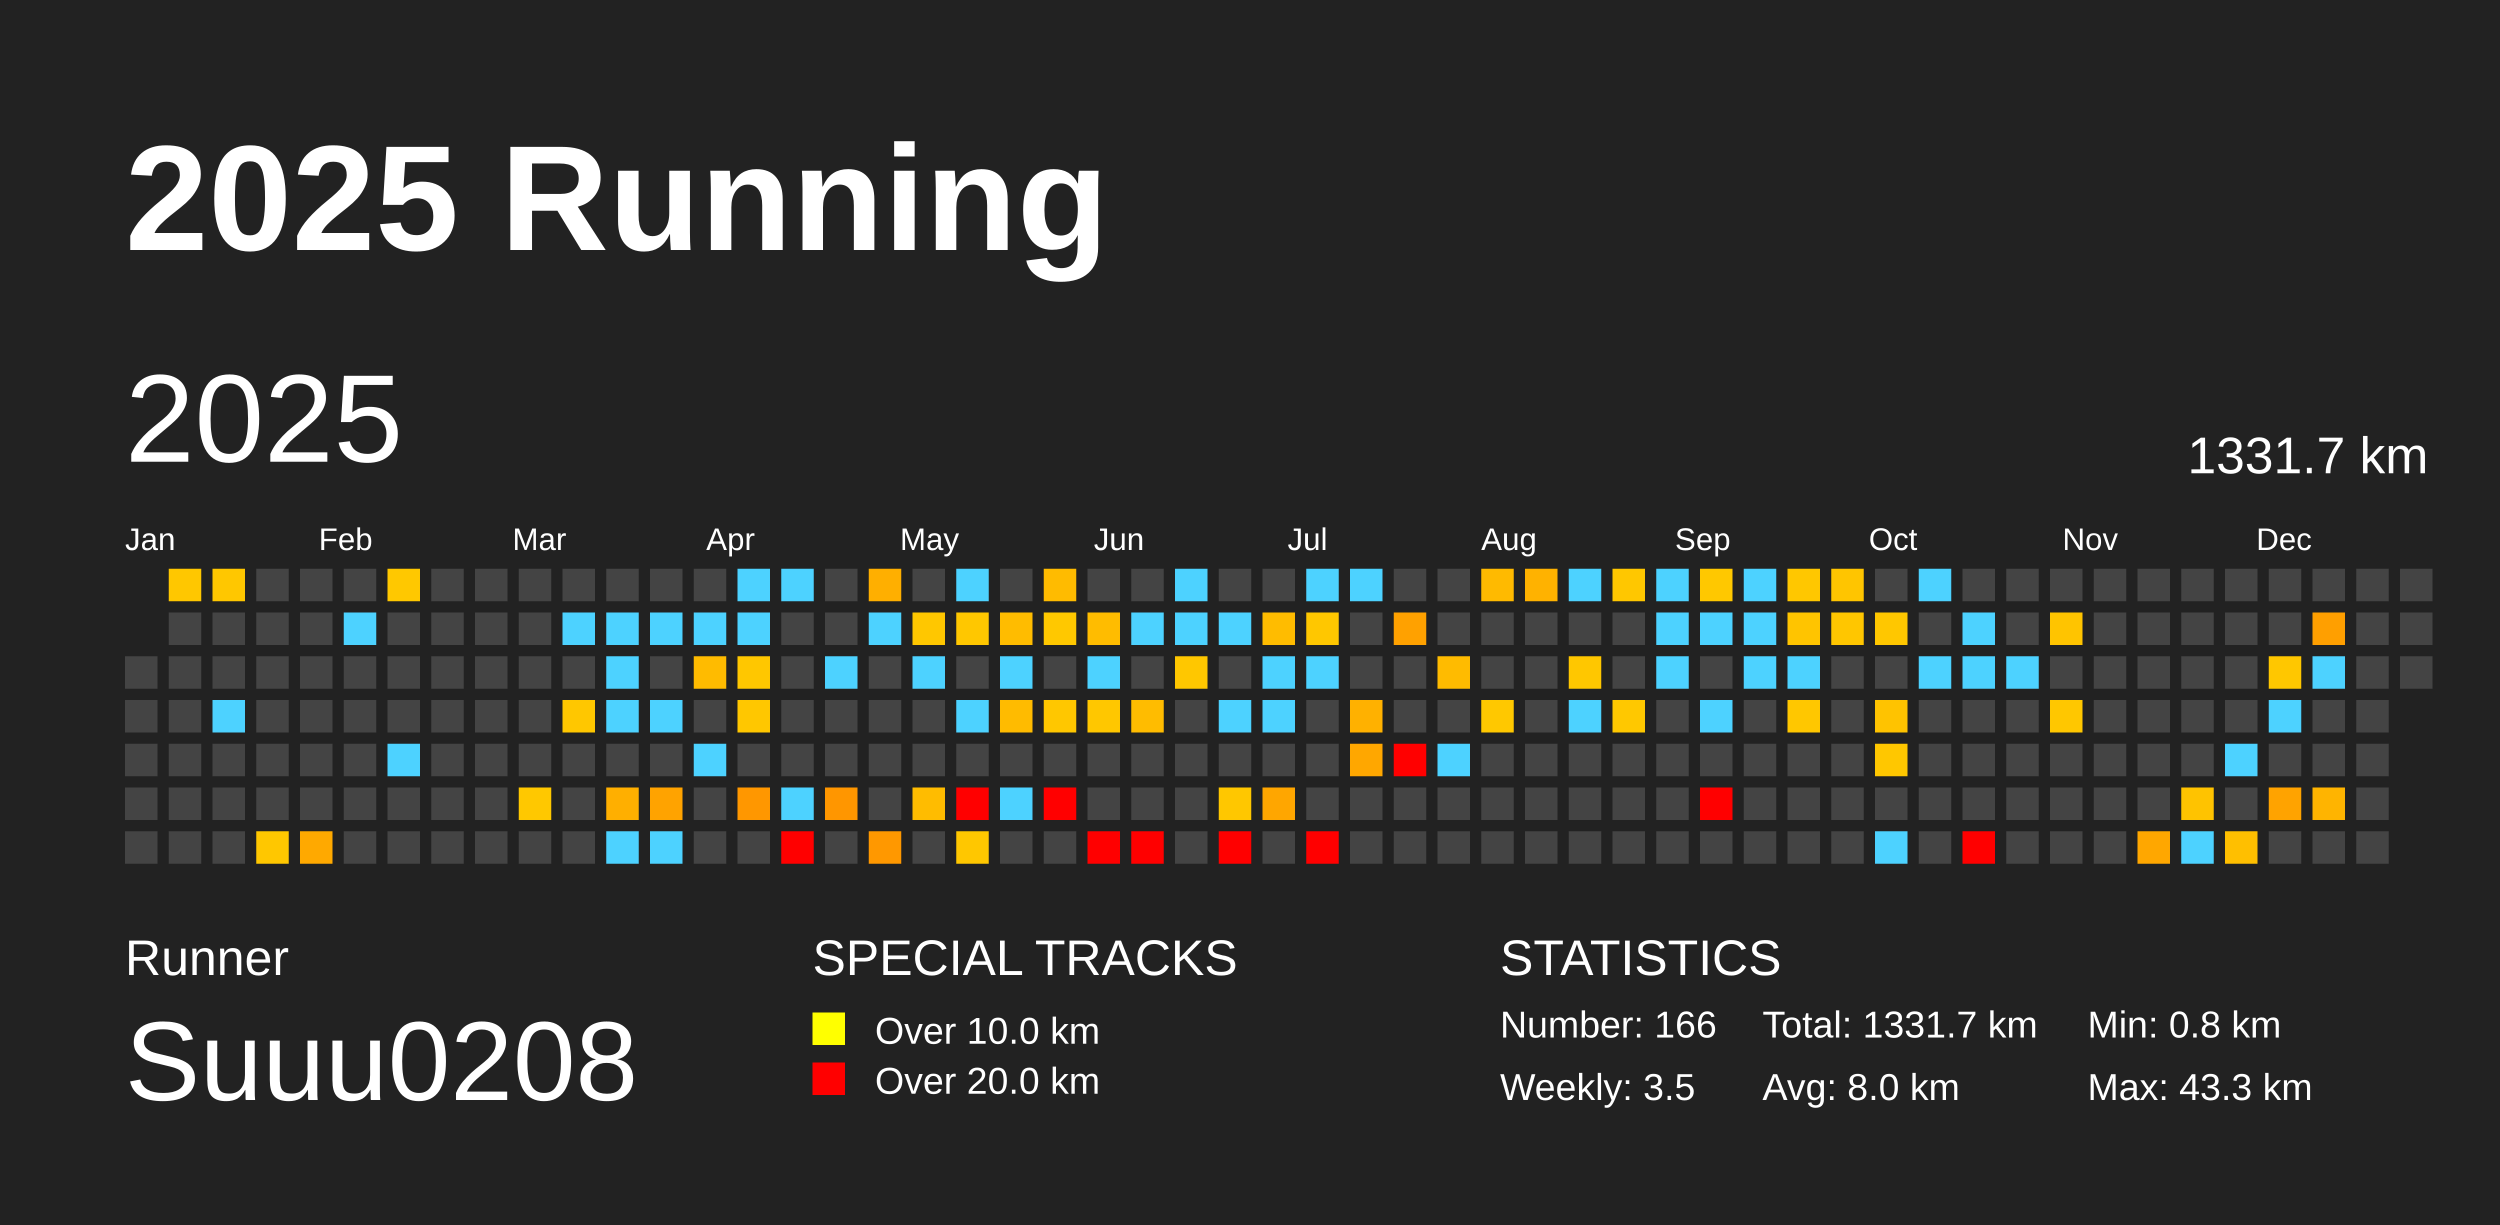
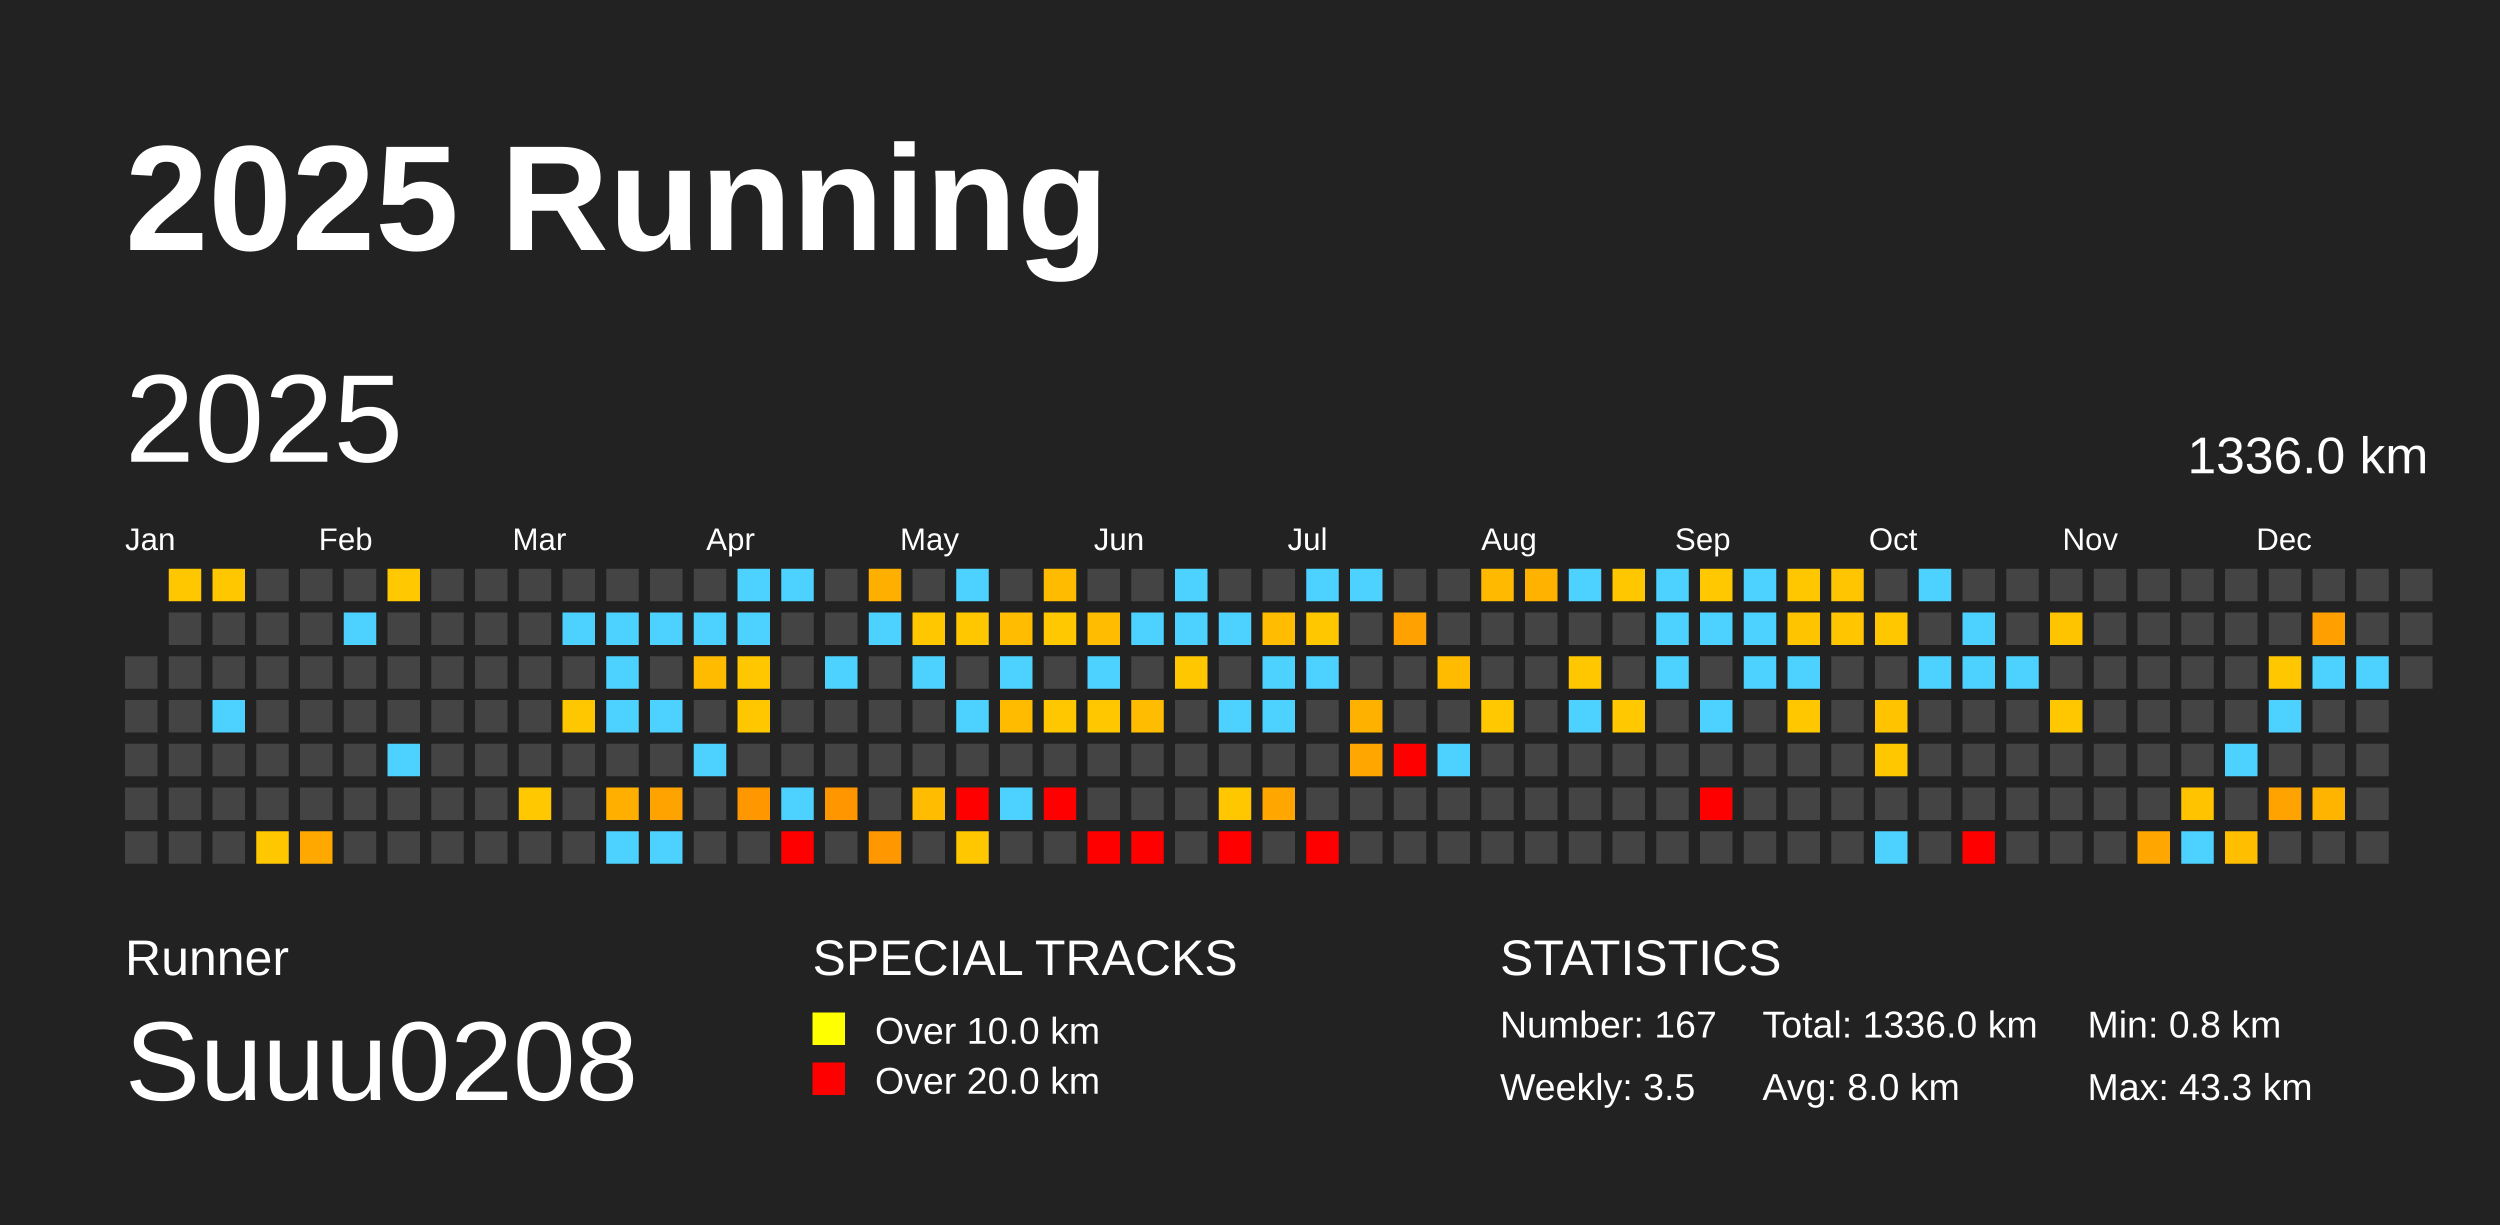
<svg xmlns="http://www.w3.org/2000/svg" baseProfile="full" height="98mm" version="1.1" viewBox="0,0,200,98" width="200mm">
  <defs />
  <rect fill="#222222" height="98" width="200" x="0" y="0" />
  <text fill="#FFFFFF" style="font-size:12px; font-family:Arial; font-weight:bold;" x="10" y="20">2025 Running</text>
  <text fill="#FFFFFF" style="font-size:4px; font-family:Arial" x="10" y="78">Runner</text>
  <text fill="#FFFFFF" style="font-size:9px; font-family:Arial" x="10" y="88">Suuu0208</text>
  <text fill="#FFFFFF" style="font-size:4px; font-family:Arial" x="65" y="78">SPECIAL TRACKS</text>
  <rect fill="yellow" height="2.6" width="2.6" x="65" y="81" />
  <text fill="#FFFFFF" style="font-size:3px; font-family:Arial" x="70" y="83.5">Over 10.0 km</text>
  <rect fill="red" height="2.6" width="2.6" x="65" y="85" />
  <text fill="#FFFFFF" style="font-size:3px; font-family:Arial" x="70" y="87.5">Over 20.0 km</text>
  <text fill="#FFFFFF" style="font-size:4px; font-family:Arial" x="120" y="78">STATISTICS</text>
-   <text fill="#FFFFFF" style="font-size:3px; font-family:Arial" x="120" y="83">Number: 166</text>
+   <text fill="#FFFFFF" style="font-size:3px; font-family:Arial" x="120" y="83">Number: 167</text>
  <text fill="#FFFFFF" style="font-size:3px; font-family:Arial" x="120" y="88">Weekly: 3.5</text>
-   <text fill="#FFFFFF" style="font-size:3px; font-family:Arial" x="141" y="83">Total: 1331.7 km</text>
+   <text fill="#FFFFFF" style="font-size:3px; font-family:Arial" x="141" y="83">Total: 1336.0 km</text>
  <text fill="#FFFFFF" style="font-size:3px; font-family:Arial" x="141" y="88">Avg: 8.0 km</text>
  <text fill="#FFFFFF" style="font-size:3px; font-family:Arial" x="167" y="83">Min: 0.8 km</text>
  <text fill="#FFFFFF" style="font-size:3px; font-family:Arial" x="167" y="88">Max: 43.3 km</text>
  <text dominant-baseline="hanging" fill="#FFFFFF" style="font-size:10.0px; font-family:Arial;" x="10" y="30">2025</text>
-   <text dominant-baseline="hanging" fill="#FFFFFF" style="font-size:4.125px; font-family:Arial;" x="175" y="35">1331.7 km</text>
+   <text dominant-baseline="hanging" fill="#FFFFFF" style="font-size:4.125px; font-family:Arial;" x="175" y="35">1336.0 km</text>
  <text fill="#FFFFFF" style="font-size:2.5px; font-family:Arial" x="10.0" y="44">Jan</text>
  <text fill="#FFFFFF" style="font-size:2.5px; font-family:Arial" x="25.5" y="44">Feb</text>
  <text fill="#FFFFFF" style="font-size:2.5px; font-family:Arial" x="41.0" y="44">Mar</text>
  <text fill="#FFFFFF" style="font-size:2.5px; font-family:Arial" x="56.5" y="44">Apr</text>
  <text fill="#FFFFFF" style="font-size:2.5px; font-family:Arial" x="72.0" y="44">May</text>
  <text fill="#FFFFFF" style="font-size:2.5px; font-family:Arial" x="87.5" y="44">Jun</text>
  <text fill="#FFFFFF" style="font-size:2.5px; font-family:Arial" x="103.0" y="44">Jul</text>
  <text fill="#FFFFFF" style="font-size:2.5px; font-family:Arial" x="118.5" y="44">Aug</text>
  <text fill="#FFFFFF" style="font-size:2.5px; font-family:Arial" x="134.0" y="44">Sep</text>
  <text fill="#FFFFFF" style="font-size:2.5px; font-family:Arial" x="149.5" y="44">Oct</text>
  <text fill="#FFFFFF" style="font-size:2.5px; font-family:Arial" x="165.0" y="44">Nov</text>
  <text fill="#FFFFFF" style="font-size:2.5px; font-family:Arial" x="180.5" y="44">Dec</text>
  <rect fill="#444444" height="2.6" width="2.6" x="10.0" y="52.5" />
  <rect fill="#444444" height="2.6" width="2.6" x="10.0" y="56.0" />
  <rect fill="#444444" height="2.6" width="2.6" x="10.0" y="59.5" />
  <rect fill="#444444" height="2.6" width="2.6" x="10.0" y="63.0" />
  <rect fill="#444444" height="2.6" width="2.6" x="10.0" y="66.5" />
  <rect fill="#ffc700" height="2.6" width="2.6" x="13.5" y="45.5" />
  <rect fill="#444444" height="2.6" width="2.6" x="13.5" y="49.0" />
  <rect fill="#444444" height="2.6" width="2.6" x="13.5" y="52.5" />
  <rect fill="#444444" height="2.6" width="2.6" x="13.5" y="56.0" />
  <rect fill="#444444" height="2.6" width="2.6" x="13.5" y="59.5" />
  <rect fill="#444444" height="2.6" width="2.6" x="13.5" y="63.0" />
  <rect fill="#444444" height="2.6" width="2.6" x="13.5" y="66.5" />
  <rect fill="#ffc700" height="2.6" width="2.6" x="17.0" y="45.5" />
  <rect fill="#444444" height="2.6" width="2.6" x="17.0" y="49.0" />
  <rect fill="#444444" height="2.6" width="2.6" x="17.0" y="52.5" />
  <rect fill="#4dd2ff" height="2.6" width="2.6" x="17.0" y="56.0" />
  <rect fill="#444444" height="2.6" width="2.6" x="17.0" y="59.5" />
  <rect fill="#444444" height="2.6" width="2.6" x="17.0" y="63.0" />
  <rect fill="#444444" height="2.6" width="2.6" x="17.0" y="66.5" />
  <rect fill="#444444" height="2.6" width="2.6" x="20.5" y="45.5" />
  <rect fill="#444444" height="2.6" width="2.6" x="20.5" y="49.0" />
  <rect fill="#444444" height="2.6" width="2.6" x="20.5" y="52.5" />
  <rect fill="#444444" height="2.6" width="2.6" x="20.5" y="56.0" />
  <rect fill="#444444" height="2.6" width="2.6" x="20.5" y="59.5" />
  <rect fill="#444444" height="2.6" width="2.6" x="20.5" y="63.0" />
  <rect fill="#ffc700" height="2.6" width="2.6" x="20.5" y="66.5" />
  <rect fill="#444444" height="2.6" width="2.6" x="24.0" y="45.5" />
  <rect fill="#444444" height="2.6" width="2.6" x="24.0" y="49.0" />
  <rect fill="#444444" height="2.6" width="2.6" x="24.0" y="52.5" />
  <rect fill="#444444" height="2.6" width="2.6" x="24.0" y="56.0" />
  <rect fill="#444444" height="2.6" width="2.6" x="24.0" y="59.5" />
  <rect fill="#444444" height="2.6" width="2.6" x="24.0" y="63.0" />
  <rect fill="#ffa900" height="2.6" width="2.6" x="24.0" y="66.5" />
  <rect fill="#444444" height="2.6" width="2.6" x="27.5" y="45.5" />
  <rect fill="#4dd2ff" height="2.6" width="2.6" x="27.5" y="49.0" />
  <rect fill="#444444" height="2.6" width="2.6" x="27.5" y="52.5" />
  <rect fill="#444444" height="2.6" width="2.6" x="27.5" y="56.0" />
  <rect fill="#444444" height="2.6" width="2.6" x="27.5" y="59.5" />
  <rect fill="#444444" height="2.6" width="2.6" x="27.5" y="63.0" />
  <rect fill="#444444" height="2.6" width="2.6" x="27.5" y="66.5" />
  <rect fill="#ffc800" height="2.6" width="2.6" x="31.0" y="45.5" />
  <rect fill="#444444" height="2.6" width="2.6" x="31.0" y="49.0" />
  <rect fill="#444444" height="2.6" width="2.6" x="31.0" y="52.5" />
  <rect fill="#444444" height="2.6" width="2.6" x="31.0" y="56.0" />
  <rect fill="#4dd2ff" height="2.6" width="2.6" x="31.0" y="59.5" />
  <rect fill="#444444" height="2.6" width="2.6" x="31.0" y="63.0" />
  <rect fill="#444444" height="2.6" width="2.6" x="31.0" y="66.5" />
  <rect fill="#444444" height="2.6" width="2.6" x="34.5" y="45.5" />
  <rect fill="#444444" height="2.6" width="2.6" x="34.5" y="49.0" />
  <rect fill="#444444" height="2.6" width="2.6" x="34.5" y="52.5" />
  <rect fill="#444444" height="2.6" width="2.6" x="34.5" y="56.0" />
  <rect fill="#444444" height="2.6" width="2.6" x="34.5" y="59.5" />
  <rect fill="#444444" height="2.6" width="2.6" x="34.5" y="63.0" />
  <rect fill="#444444" height="2.6" width="2.6" x="34.5" y="66.5" />
  <rect fill="#444444" height="2.6" width="2.6" x="38.0" y="45.5" />
  <rect fill="#444444" height="2.6" width="2.6" x="38.0" y="49.0" />
  <rect fill="#444444" height="2.6" width="2.6" x="38.0" y="52.5" />
  <rect fill="#444444" height="2.6" width="2.6" x="38.0" y="56.0" />
  <rect fill="#444444" height="2.6" width="2.6" x="38.0" y="59.5" />
  <rect fill="#444444" height="2.6" width="2.6" x="38.0" y="63.0" />
  <rect fill="#444444" height="2.6" width="2.6" x="38.0" y="66.5" />
  <rect fill="#444444" height="2.6" width="2.6" x="41.5" y="45.5" />
  <rect fill="#444444" height="2.6" width="2.6" x="41.5" y="49.0" />
  <rect fill="#444444" height="2.6" width="2.6" x="41.5" y="52.5" />
  <rect fill="#444444" height="2.6" width="2.6" x="41.5" y="56.0" />
  <rect fill="#444444" height="2.6" width="2.6" x="41.5" y="59.5" />
  <rect fill="#ffc800" height="2.6" width="2.6" x="41.5" y="63.0" />
  <rect fill="#444444" height="2.6" width="2.6" x="41.5" y="66.5" />
  <rect fill="#444444" height="2.6" width="2.6" x="45.0" y="45.5" />
  <rect fill="#4dd2ff" height="2.6" width="2.6" x="45.0" y="49.0" />
  <rect fill="#444444" height="2.6" width="2.6" x="45.0" y="52.5" />
  <rect fill="#ffc700" height="2.6" width="2.6" x="45.0" y="56.0" />
  <rect fill="#444444" height="2.6" width="2.6" x="45.0" y="59.5" />
  <rect fill="#444444" height="2.6" width="2.6" x="45.0" y="63.0" />
  <rect fill="#444444" height="2.6" width="2.6" x="45.0" y="66.5" />
  <rect fill="#444444" height="2.6" width="2.6" x="48.5" y="45.5" />
  <rect fill="#4dd2ff" height="2.6" width="2.6" x="48.5" y="49.0" />
  <rect fill="#4dd2ff" height="2.6" width="2.6" x="48.5" y="52.5" />
  <rect fill="#4dd2ff" height="2.6" width="2.6" x="48.5" y="56.0" />
  <rect fill="#444444" height="2.6" width="2.6" x="48.5" y="59.5" />
  <rect fill="#ffaf00" height="2.6" width="2.6" x="48.5" y="63.0" />
  <rect fill="#4dd2ff" height="2.6" width="2.6" x="48.5" y="66.5" />
  <rect fill="#444444" height="2.6" width="2.6" x="52.0" y="45.5" />
  <rect fill="#4dd2ff" height="2.6" width="2.6" x="52.0" y="49.0" />
  <rect fill="#444444" height="2.6" width="2.6" x="52.0" y="52.5" />
  <rect fill="#4dd2ff" height="2.6" width="2.6" x="52.0" y="56.0" />
  <rect fill="#444444" height="2.6" width="2.6" x="52.0" y="59.5" />
  <rect fill="#ffa300" height="2.6" width="2.6" x="52.0" y="63.0" />
  <rect fill="#4dd2ff" height="2.6" width="2.6" x="52.0" y="66.5" />
  <rect fill="#444444" height="2.6" width="2.6" x="55.5" y="45.5" />
  <rect fill="#4dd2ff" height="2.6" width="2.6" x="55.5" y="49.0" />
  <rect fill="#ffbb00" height="2.6" width="2.6" x="55.5" y="52.5" />
  <rect fill="#444444" height="2.6" width="2.6" x="55.5" y="56.0" />
  <rect fill="#4dd2ff" height="2.6" width="2.6" x="55.5" y="59.5" />
  <rect fill="#444444" height="2.6" width="2.6" x="55.5" y="63.0" />
  <rect fill="#444444" height="2.6" width="2.6" x="55.5" y="66.5" />
  <rect fill="#4dd2ff" height="2.6" width="2.6" x="59.0" y="45.5" />
  <rect fill="#4dd2ff" height="2.6" width="2.6" x="59.0" y="49.0" />
  <rect fill="#ffc700" height="2.6" width="2.6" x="59.0" y="52.5" />
  <rect fill="#ffc700" height="2.6" width="2.6" x="59.0" y="56.0" />
  <rect fill="#444444" height="2.6" width="2.6" x="59.0" y="59.5" />
  <rect fill="#ff9700" height="2.6" width="2.6" x="59.0" y="63.0" />
  <rect fill="#444444" height="2.6" width="2.6" x="59.0" y="66.5" />
  <rect fill="#4dd2ff" height="2.6" width="2.6" x="62.5" y="45.5" />
  <rect fill="#444444" height="2.6" width="2.6" x="62.5" y="49.0" />
  <rect fill="#444444" height="2.6" width="2.6" x="62.5" y="52.5" />
  <rect fill="#444444" height="2.6" width="2.6" x="62.5" y="56.0" />
  <rect fill="#444444" height="2.6" width="2.6" x="62.5" y="59.5" />
  <rect fill="#4dd2ff" height="2.6" width="2.6" x="62.5" y="63.0" />
  <rect fill="red" height="2.6" width="2.6" x="62.5" y="66.5" />
  <rect fill="#444444" height="2.6" width="2.6" x="66.0" y="45.5" />
  <rect fill="#444444" height="2.6" width="2.6" x="66.0" y="49.0" />
  <rect fill="#4dd2ff" height="2.6" width="2.6" x="66.0" y="52.5" />
  <rect fill="#444444" height="2.6" width="2.6" x="66.0" y="56.0" />
  <rect fill="#444444" height="2.6" width="2.6" x="66.0" y="59.5" />
  <rect fill="#ff9600" height="2.6" width="2.6" x="66.0" y="63.0" />
  <rect fill="#444444" height="2.6" width="2.6" x="66.0" y="66.5" />
  <rect fill="#ffaf00" height="2.6" width="2.6" x="69.5" y="45.5" />
  <rect fill="#4dd2ff" height="2.6" width="2.6" x="69.5" y="49.0" />
  <rect fill="#444444" height="2.6" width="2.6" x="69.5" y="52.5" />
  <rect fill="#444444" height="2.6" width="2.6" x="69.5" y="56.0" />
  <rect fill="#444444" height="2.6" width="2.6" x="69.5" y="59.5" />
  <rect fill="#444444" height="2.6" width="2.6" x="69.5" y="63.0" />
  <rect fill="#ff9800" height="2.6" width="2.6" x="69.5" y="66.5" />
  <rect fill="#444444" height="2.6" width="2.6" x="73.0" y="45.5" />
  <rect fill="#ffc700" height="2.6" width="2.6" x="73.0" y="49.0" />
  <rect fill="#4dd2ff" height="2.6" width="2.6" x="73.0" y="52.5" />
  <rect fill="#444444" height="2.6" width="2.6" x="73.0" y="56.0" />
  <rect fill="#444444" height="2.6" width="2.6" x="73.0" y="59.5" />
  <rect fill="#ffbc00" height="2.6" width="2.6" x="73.0" y="63.0" />
  <rect fill="#444444" height="2.6" width="2.6" x="73.0" y="66.5" />
  <rect fill="#4dd2ff" height="2.6" width="2.6" x="76.5" y="45.5" />
  <rect fill="#ffc700" height="2.6" width="2.6" x="76.5" y="49.0" />
  <rect fill="#444444" height="2.6" width="2.6" x="76.5" y="52.5" />
  <rect fill="#4dd2ff" height="2.6" width="2.6" x="76.5" y="56.0" />
  <rect fill="#444444" height="2.6" width="2.6" x="76.5" y="59.5" />
  <rect fill="red" height="2.6" width="2.6" x="76.5" y="63.0" />
  <rect fill="#ffc700" height="2.6" width="2.6" x="76.5" y="66.5" />
  <rect fill="#444444" height="2.6" width="2.6" x="80.0" y="45.5" />
  <rect fill="#ffbc00" height="2.6" width="2.6" x="80.0" y="49.0" />
  <rect fill="#4dd2ff" height="2.6" width="2.6" x="80.0" y="52.5" />
  <rect fill="#ffbb00" height="2.6" width="2.6" x="80.0" y="56.0" />
  <rect fill="#444444" height="2.6" width="2.6" x="80.0" y="59.5" />
  <rect fill="#4dd2ff" height="2.6" width="2.6" x="80.0" y="63.0" />
  <rect fill="#444444" height="2.6" width="2.6" x="80.0" y="66.5" />
  <rect fill="#ffbb00" height="2.6" width="2.6" x="83.5" y="45.5" />
  <rect fill="#ffc800" height="2.6" width="2.6" x="83.5" y="49.0" />
  <rect fill="#444444" height="2.6" width="2.6" x="83.5" y="52.5" />
  <rect fill="#ffc700" height="2.6" width="2.6" x="83.5" y="56.0" />
  <rect fill="#444444" height="2.6" width="2.6" x="83.5" y="59.5" />
  <rect fill="red" height="2.6" width="2.6" x="83.5" y="63.0" />
  <rect fill="#444444" height="2.6" width="2.6" x="83.5" y="66.5" />
  <rect fill="#444444" height="2.6" width="2.6" x="87.0" y="45.5" />
  <rect fill="#ffbc00" height="2.6" width="2.6" x="87.0" y="49.0" />
  <rect fill="#4dd2ff" height="2.6" width="2.6" x="87.0" y="52.5" />
  <rect fill="#ffc700" height="2.6" width="2.6" x="87.0" y="56.0" />
  <rect fill="#444444" height="2.6" width="2.6" x="87.0" y="59.5" />
  <rect fill="#444444" height="2.6" width="2.6" x="87.0" y="63.0" />
  <rect fill="red" height="2.6" width="2.6" x="87.0" y="66.5" />
  <rect fill="#444444" height="2.6" width="2.6" x="90.5" y="45.5" />
  <rect fill="#4dd2ff" height="2.6" width="2.6" x="90.5" y="49.0" />
  <rect fill="#444444" height="2.6" width="2.6" x="90.5" y="52.5" />
  <rect fill="#ffbc00" height="2.6" width="2.6" x="90.5" y="56.0" />
  <rect fill="#444444" height="2.6" width="2.6" x="90.5" y="59.5" />
  <rect fill="#444444" height="2.6" width="2.6" x="90.5" y="63.0" />
  <rect fill="red" height="2.6" width="2.6" x="90.5" y="66.5" />
  <rect fill="#4dd2ff" height="2.6" width="2.6" x="94.0" y="45.5" />
  <rect fill="#4dd2ff" height="2.6" width="2.6" x="94.0" y="49.0" />
  <rect fill="#ffc700" height="2.6" width="2.6" x="94.0" y="52.5" />
  <rect fill="#444444" height="2.6" width="2.6" x="94.0" y="56.0" />
  <rect fill="#444444" height="2.6" width="2.6" x="94.0" y="59.5" />
  <rect fill="#444444" height="2.6" width="2.6" x="94.0" y="63.0" />
  <rect fill="#444444" height="2.6" width="2.6" x="94.0" y="66.5" />
  <rect fill="#444444" height="2.6" width="2.6" x="97.5" y="45.5" />
  <rect fill="#4dd2ff" height="2.6" width="2.6" x="97.5" y="49.0" />
  <rect fill="#444444" height="2.6" width="2.6" x="97.5" y="52.5" />
  <rect fill="#4dd2ff" height="2.6" width="2.6" x="97.5" y="56.0" />
  <rect fill="#444444" height="2.6" width="2.6" x="97.5" y="59.5" />
  <rect fill="#ffc700" height="2.6" width="2.6" x="97.5" y="63.0" />
  <rect fill="red" height="2.6" width="2.6" x="97.5" y="66.5" />
  <rect fill="#444444" height="2.6" width="2.6" x="101.0" y="45.5" />
  <rect fill="#ffbc00" height="2.6" width="2.6" x="101.0" y="49.0" />
  <rect fill="#4dd2ff" height="2.6" width="2.6" x="101.0" y="52.5" />
  <rect fill="#4dd2ff" height="2.6" width="2.6" x="101.0" y="56.0" />
  <rect fill="#444444" height="2.6" width="2.6" x="101.0" y="59.5" />
  <rect fill="#ffa600" height="2.6" width="2.6" x="101.0" y="63.0" />
  <rect fill="#444444" height="2.6" width="2.6" x="101.0" y="66.5" />
  <rect fill="#4dd2ff" height="2.6" width="2.6" x="104.5" y="45.5" />
  <rect fill="#ffc700" height="2.6" width="2.6" x="104.5" y="49.0" />
  <rect fill="#4dd2ff" height="2.6" width="2.6" x="104.5" y="52.5" />
  <rect fill="#444444" height="2.6" width="2.6" x="104.5" y="56.0" />
  <rect fill="#444444" height="2.6" width="2.6" x="104.5" y="59.5" />
  <rect fill="#444444" height="2.6" width="2.6" x="104.5" y="63.0" />
  <rect fill="red" height="2.6" width="2.6" x="104.5" y="66.5" />
  <rect fill="#4dd2ff" height="2.6" width="2.6" x="108.0" y="45.5" />
  <rect fill="#444444" height="2.6" width="2.6" x="108.0" y="49.0" />
  <rect fill="#444444" height="2.6" width="2.6" x="108.0" y="52.5" />
  <rect fill="#ffb100" height="2.6" width="2.6" x="108.0" y="56.0" />
  <rect fill="#ffa700" height="2.6" width="2.6" x="108.0" y="59.5" />
  <rect fill="#444444" height="2.6" width="2.6" x="108.0" y="63.0" />
  <rect fill="#444444" height="2.6" width="2.6" x="108.0" y="66.5" />
  <rect fill="#444444" height="2.6" width="2.6" x="111.5" y="45.5" />
  <rect fill="#ffa100" height="2.6" width="2.6" x="111.5" y="49.0" />
  <rect fill="#444444" height="2.6" width="2.6" x="111.5" y="52.5" />
  <rect fill="#444444" height="2.6" width="2.6" x="111.5" y="56.0" />
  <rect fill="red" height="2.6" width="2.6" x="111.5" y="59.5" />
  <rect fill="#444444" height="2.6" width="2.6" x="111.5" y="63.0" />
  <rect fill="#444444" height="2.6" width="2.6" x="111.5" y="66.5" />
  <rect fill="#444444" height="2.6" width="2.6" x="115.0" y="45.5" />
  <rect fill="#444444" height="2.6" width="2.6" x="115.0" y="49.0" />
  <rect fill="#ffbb00" height="2.6" width="2.6" x="115.0" y="52.5" />
  <rect fill="#444444" height="2.6" width="2.6" x="115.0" y="56.0" />
  <rect fill="#4dd2ff" height="2.6" width="2.6" x="115.0" y="59.5" />
  <rect fill="#444444" height="2.6" width="2.6" x="115.0" y="63.0" />
  <rect fill="#444444" height="2.6" width="2.6" x="115.0" y="66.5" />
  <rect fill="#ffba00" height="2.6" width="2.6" x="118.5" y="45.5" />
  <rect fill="#444444" height="2.6" width="2.6" x="118.5" y="49.0" />
  <rect fill="#444444" height="2.6" width="2.6" x="118.5" y="52.5" />
  <rect fill="#ffc800" height="2.6" width="2.6" x="118.5" y="56.0" />
  <rect fill="#444444" height="2.6" width="2.6" x="118.5" y="59.5" />
  <rect fill="#444444" height="2.6" width="2.6" x="118.5" y="63.0" />
  <rect fill="#444444" height="2.6" width="2.6" x="118.5" y="66.5" />
  <rect fill="#ffb200" height="2.6" width="2.6" x="122.0" y="45.5" />
  <rect fill="#444444" height="2.6" width="2.6" x="122.0" y="49.0" />
  <rect fill="#444444" height="2.6" width="2.6" x="122.0" y="52.5" />
  <rect fill="#444444" height="2.6" width="2.6" x="122.0" y="56.0" />
  <rect fill="#444444" height="2.6" width="2.6" x="122.0" y="59.5" />
  <rect fill="#444444" height="2.6" width="2.6" x="122.0" y="63.0" />
  <rect fill="#444444" height="2.6" width="2.6" x="122.0" y="66.5" />
  <rect fill="#4dd2ff" height="2.6" width="2.6" x="125.5" y="45.5" />
  <rect fill="#444444" height="2.6" width="2.6" x="125.5" y="49.0" />
  <rect fill="#ffc700" height="2.6" width="2.6" x="125.5" y="52.5" />
  <rect fill="#4dd2ff" height="2.6" width="2.6" x="125.5" y="56.0" />
  <rect fill="#444444" height="2.6" width="2.6" x="125.5" y="59.5" />
  <rect fill="#444444" height="2.6" width="2.6" x="125.5" y="63.0" />
  <rect fill="#444444" height="2.6" width="2.6" x="125.5" y="66.5" />
  <rect fill="#ffc700" height="2.6" width="2.6" x="129.0" y="45.5" />
  <rect fill="#444444" height="2.6" width="2.6" x="129.0" y="49.0" />
  <rect fill="#444444" height="2.6" width="2.6" x="129.0" y="52.5" />
  <rect fill="#ffc800" height="2.6" width="2.6" x="129.0" y="56.0" />
  <rect fill="#444444" height="2.6" width="2.6" x="129.0" y="59.5" />
  <rect fill="#444444" height="2.6" width="2.6" x="129.0" y="63.0" />
  <rect fill="#444444" height="2.6" width="2.6" x="129.0" y="66.5" />
  <rect fill="#4dd2ff" height="2.6" width="2.6" x="132.5" y="45.5" />
  <rect fill="#4dd2ff" height="2.6" width="2.6" x="132.5" y="49.0" />
  <rect fill="#4dd2ff" height="2.6" width="2.6" x="132.5" y="52.5" />
  <rect fill="#444444" height="2.6" width="2.6" x="132.5" y="56.0" />
  <rect fill="#444444" height="2.6" width="2.6" x="132.5" y="59.5" />
  <rect fill="#444444" height="2.6" width="2.6" x="132.5" y="63.0" />
  <rect fill="#444444" height="2.6" width="2.6" x="132.5" y="66.5" />
  <rect fill="#ffc800" height="2.6" width="2.6" x="136.0" y="45.5" />
  <rect fill="#4dd2ff" height="2.6" width="2.6" x="136.0" y="49.0" />
  <rect fill="#444444" height="2.6" width="2.6" x="136.0" y="52.5" />
  <rect fill="#4dd2ff" height="2.6" width="2.6" x="136.0" y="56.0" />
  <rect fill="#444444" height="2.6" width="2.6" x="136.0" y="59.5" />
  <rect fill="red" height="2.6" width="2.6" x="136.0" y="63.0" />
  <rect fill="#444444" height="2.6" width="2.6" x="136.0" y="66.5" />
  <rect fill="#4dd2ff" height="2.6" width="2.6" x="139.5" y="45.5" />
  <rect fill="#4dd2ff" height="2.6" width="2.6" x="139.5" y="49.0" />
  <rect fill="#4dd2ff" height="2.6" width="2.6" x="139.5" y="52.5" />
  <rect fill="#444444" height="2.6" width="2.6" x="139.5" y="56.0" />
  <rect fill="#444444" height="2.6" width="2.6" x="139.5" y="59.5" />
  <rect fill="#444444" height="2.6" width="2.6" x="139.5" y="63.0" />
  <rect fill="#444444" height="2.6" width="2.6" x="139.5" y="66.5" />
  <rect fill="#ffc700" height="2.6" width="2.6" x="143.0" y="45.5" />
  <rect fill="#ffc400" height="2.6" width="2.6" x="143.0" y="49.0" />
  <rect fill="#4dd2ff" height="2.6" width="2.6" x="143.0" y="52.5" />
  <rect fill="#ffc700" height="2.6" width="2.6" x="143.0" y="56.0" />
  <rect fill="#444444" height="2.6" width="2.6" x="143.0" y="59.5" />
  <rect fill="#444444" height="2.6" width="2.6" x="143.0" y="63.0" />
  <rect fill="#444444" height="2.6" width="2.6" x="143.0" y="66.5" />
  <rect fill="#ffc500" height="2.6" width="2.6" x="146.5" y="45.5" />
  <rect fill="#ffc600" height="2.6" width="2.6" x="146.5" y="49.0" />
  <rect fill="#444444" height="2.6" width="2.6" x="146.5" y="52.5" />
  <rect fill="#444444" height="2.6" width="2.6" x="146.5" y="56.0" />
  <rect fill="#444444" height="2.6" width="2.6" x="146.5" y="59.5" />
  <rect fill="#444444" height="2.6" width="2.6" x="146.5" y="63.0" />
  <rect fill="#444444" height="2.6" width="2.6" x="146.5" y="66.5" />
  <rect fill="#444444" height="2.6" width="2.6" x="150.0" y="45.5" />
  <rect fill="#ffc700" height="2.6" width="2.6" x="150.0" y="49.0" />
  <rect fill="#444444" height="2.6" width="2.6" x="150.0" y="52.5" />
  <rect fill="#ffc300" height="2.6" width="2.6" x="150.0" y="56.0" />
  <rect fill="#ffc700" height="2.6" width="2.6" x="150.0" y="59.5" />
  <rect fill="#444444" height="2.6" width="2.6" x="150.0" y="63.0" />
  <rect fill="#4dd2ff" height="2.6" width="2.6" x="150.0" y="66.5" />
  <rect fill="#4dd2ff" height="2.6" width="2.6" x="153.5" y="45.5" />
  <rect fill="#444444" height="2.6" width="2.6" x="153.5" y="49.0" />
  <rect fill="#4dd2ff" height="2.6" width="2.6" x="153.5" y="52.5" />
  <rect fill="#444444" height="2.6" width="2.6" x="153.5" y="56.0" />
  <rect fill="#444444" height="2.6" width="2.6" x="153.5" y="59.5" />
  <rect fill="#444444" height="2.6" width="2.6" x="153.5" y="63.0" />
  <rect fill="#444444" height="2.6" width="2.6" x="153.5" y="66.5" />
  <rect fill="#444444" height="2.6" width="2.6" x="157.0" y="45.5" />
  <rect fill="#4dd2ff" height="2.6" width="2.6" x="157.0" y="49.0" />
  <rect fill="#4dd2ff" height="2.6" width="2.6" x="157.0" y="52.5" />
  <rect fill="#444444" height="2.6" width="2.6" x="157.0" y="56.0" />
  <rect fill="#444444" height="2.6" width="2.6" x="157.0" y="59.5" />
  <rect fill="#444444" height="2.6" width="2.6" x="157.0" y="63.0" />
  <rect fill="red" height="2.6" width="2.6" x="157.0" y="66.5" />
  <rect fill="#444444" height="2.6" width="2.6" x="160.5" y="45.5" />
  <rect fill="#444444" height="2.6" width="2.6" x="160.5" y="49.0" />
  <rect fill="#4dd2ff" height="2.6" width="2.6" x="160.5" y="52.5" />
  <rect fill="#444444" height="2.6" width="2.6" x="160.5" y="56.0" />
  <rect fill="#444444" height="2.6" width="2.6" x="160.5" y="59.5" />
  <rect fill="#444444" height="2.6" width="2.6" x="160.5" y="63.0" />
  <rect fill="#444444" height="2.6" width="2.6" x="160.5" y="66.5" />
  <rect fill="#444444" height="2.6" width="2.6" x="164.0" y="45.5" />
  <rect fill="#ffc400" height="2.6" width="2.6" x="164.0" y="49.0" />
  <rect fill="#444444" height="2.6" width="2.6" x="164.0" y="52.5" />
  <rect fill="#ffc700" height="2.6" width="2.6" x="164.0" y="56.0" />
  <rect fill="#444444" height="2.6" width="2.6" x="164.0" y="59.5" />
  <rect fill="#444444" height="2.6" width="2.6" x="164.0" y="63.0" />
  <rect fill="#444444" height="2.6" width="2.6" x="164.0" y="66.5" />
  <rect fill="#444444" height="2.6" width="2.6" x="167.5" y="45.5" />
  <rect fill="#444444" height="2.6" width="2.6" x="167.5" y="49.0" />
  <rect fill="#444444" height="2.6" width="2.6" x="167.5" y="52.5" />
  <rect fill="#444444" height="2.6" width="2.6" x="167.5" y="56.0" />
  <rect fill="#444444" height="2.6" width="2.6" x="167.5" y="59.5" />
  <rect fill="#444444" height="2.6" width="2.6" x="167.5" y="63.0" />
  <rect fill="#444444" height="2.6" width="2.6" x="167.5" y="66.5" />
  <rect fill="#444444" height="2.6" width="2.6" x="171.0" y="45.5" />
  <rect fill="#444444" height="2.6" width="2.6" x="171.0" y="49.0" />
  <rect fill="#444444" height="2.6" width="2.6" x="171.0" y="52.5" />
  <rect fill="#444444" height="2.6" width="2.6" x="171.0" y="56.0" />
  <rect fill="#444444" height="2.6" width="2.6" x="171.0" y="59.5" />
  <rect fill="#444444" height="2.6" width="2.6" x="171.0" y="63.0" />
  <rect fill="#ffa700" height="2.6" width="2.6" x="171.0" y="66.5" />
  <rect fill="#444444" height="2.6" width="2.6" x="174.5" y="45.5" />
  <rect fill="#444444" height="2.6" width="2.6" x="174.5" y="49.0" />
  <rect fill="#444444" height="2.6" width="2.6" x="174.5" y="52.5" />
  <rect fill="#444444" height="2.6" width="2.6" x="174.5" y="56.0" />
  <rect fill="#444444" height="2.6" width="2.6" x="174.5" y="59.5" />
  <rect fill="#ffc300" height="2.6" width="2.6" x="174.5" y="63.0" />
  <rect fill="#4dd2ff" height="2.6" width="2.6" x="174.5" y="66.5" />
  <rect fill="#444444" height="2.6" width="2.6" x="178.0" y="45.5" />
  <rect fill="#444444" height="2.6" width="2.6" x="178.0" y="49.0" />
  <rect fill="#444444" height="2.6" width="2.6" x="178.0" y="52.5" />
  <rect fill="#444444" height="2.6" width="2.6" x="178.0" y="56.0" />
  <rect fill="#4dd2ff" height="2.6" width="2.6" x="178.0" y="59.5" />
  <rect fill="#444444" height="2.6" width="2.6" x="178.0" y="63.0" />
  <rect fill="#ffbf00" height="2.6" width="2.6" x="178.0" y="66.5" />
  <rect fill="#444444" height="2.6" width="2.6" x="181.5" y="45.5" />
  <rect fill="#444444" height="2.6" width="2.6" x="181.5" y="49.0" />
  <rect fill="#ffc700" height="2.6" width="2.6" x="181.5" y="52.5" />
  <rect fill="#4dd2ff" height="2.6" width="2.6" x="181.5" y="56.0" />
  <rect fill="#444444" height="2.6" width="2.6" x="181.5" y="59.5" />
  <rect fill="#ffa300" height="2.6" width="2.6" x="181.5" y="63.0" />
  <rect fill="#444444" height="2.6" width="2.6" x="181.5" y="66.5" />
  <rect fill="#444444" height="2.6" width="2.6" x="185.0" y="45.5" />
  <rect fill="#ff9f00" height="2.6" width="2.6" x="185.0" y="49.0" />
  <rect fill="#4dd2ff" height="2.6" width="2.6" x="185.0" y="52.5" />
  <rect fill="#444444" height="2.6" width="2.6" x="185.0" y="56.0" />
  <rect fill="#444444" height="2.6" width="2.6" x="185.0" y="59.5" />
  <rect fill="#ffb400" height="2.6" width="2.6" x="185.0" y="63.0" />
  <rect fill="#444444" height="2.6" width="2.6" x="185.0" y="66.5" />
  <rect fill="#444444" height="2.6" width="2.6" x="188.5" y="45.5" />
  <rect fill="#444444" height="2.6" width="2.6" x="188.5" y="49.0" />
-   <rect fill="#444444" height="2.6" width="2.6" x="188.5" y="52.5" />
+   <rect fill="#4dd2ff" height="2.6" width="2.6" x="188.5" y="52.5" />
  <rect fill="#444444" height="2.6" width="2.6" x="188.5" y="56.0" />
  <rect fill="#444444" height="2.6" width="2.6" x="188.5" y="59.5" />
  <rect fill="#444444" height="2.6" width="2.6" x="188.5" y="63.0" />
  <rect fill="#444444" height="2.6" width="2.6" x="188.5" y="66.5" />
  <rect fill="#444444" height="2.6" width="2.6" x="192.0" y="45.5" />
  <rect fill="#444444" height="2.6" width="2.6" x="192.0" y="49.0" />
  <rect fill="#444444" height="2.6" width="2.6" x="192.0" y="52.5" />
</svg>
